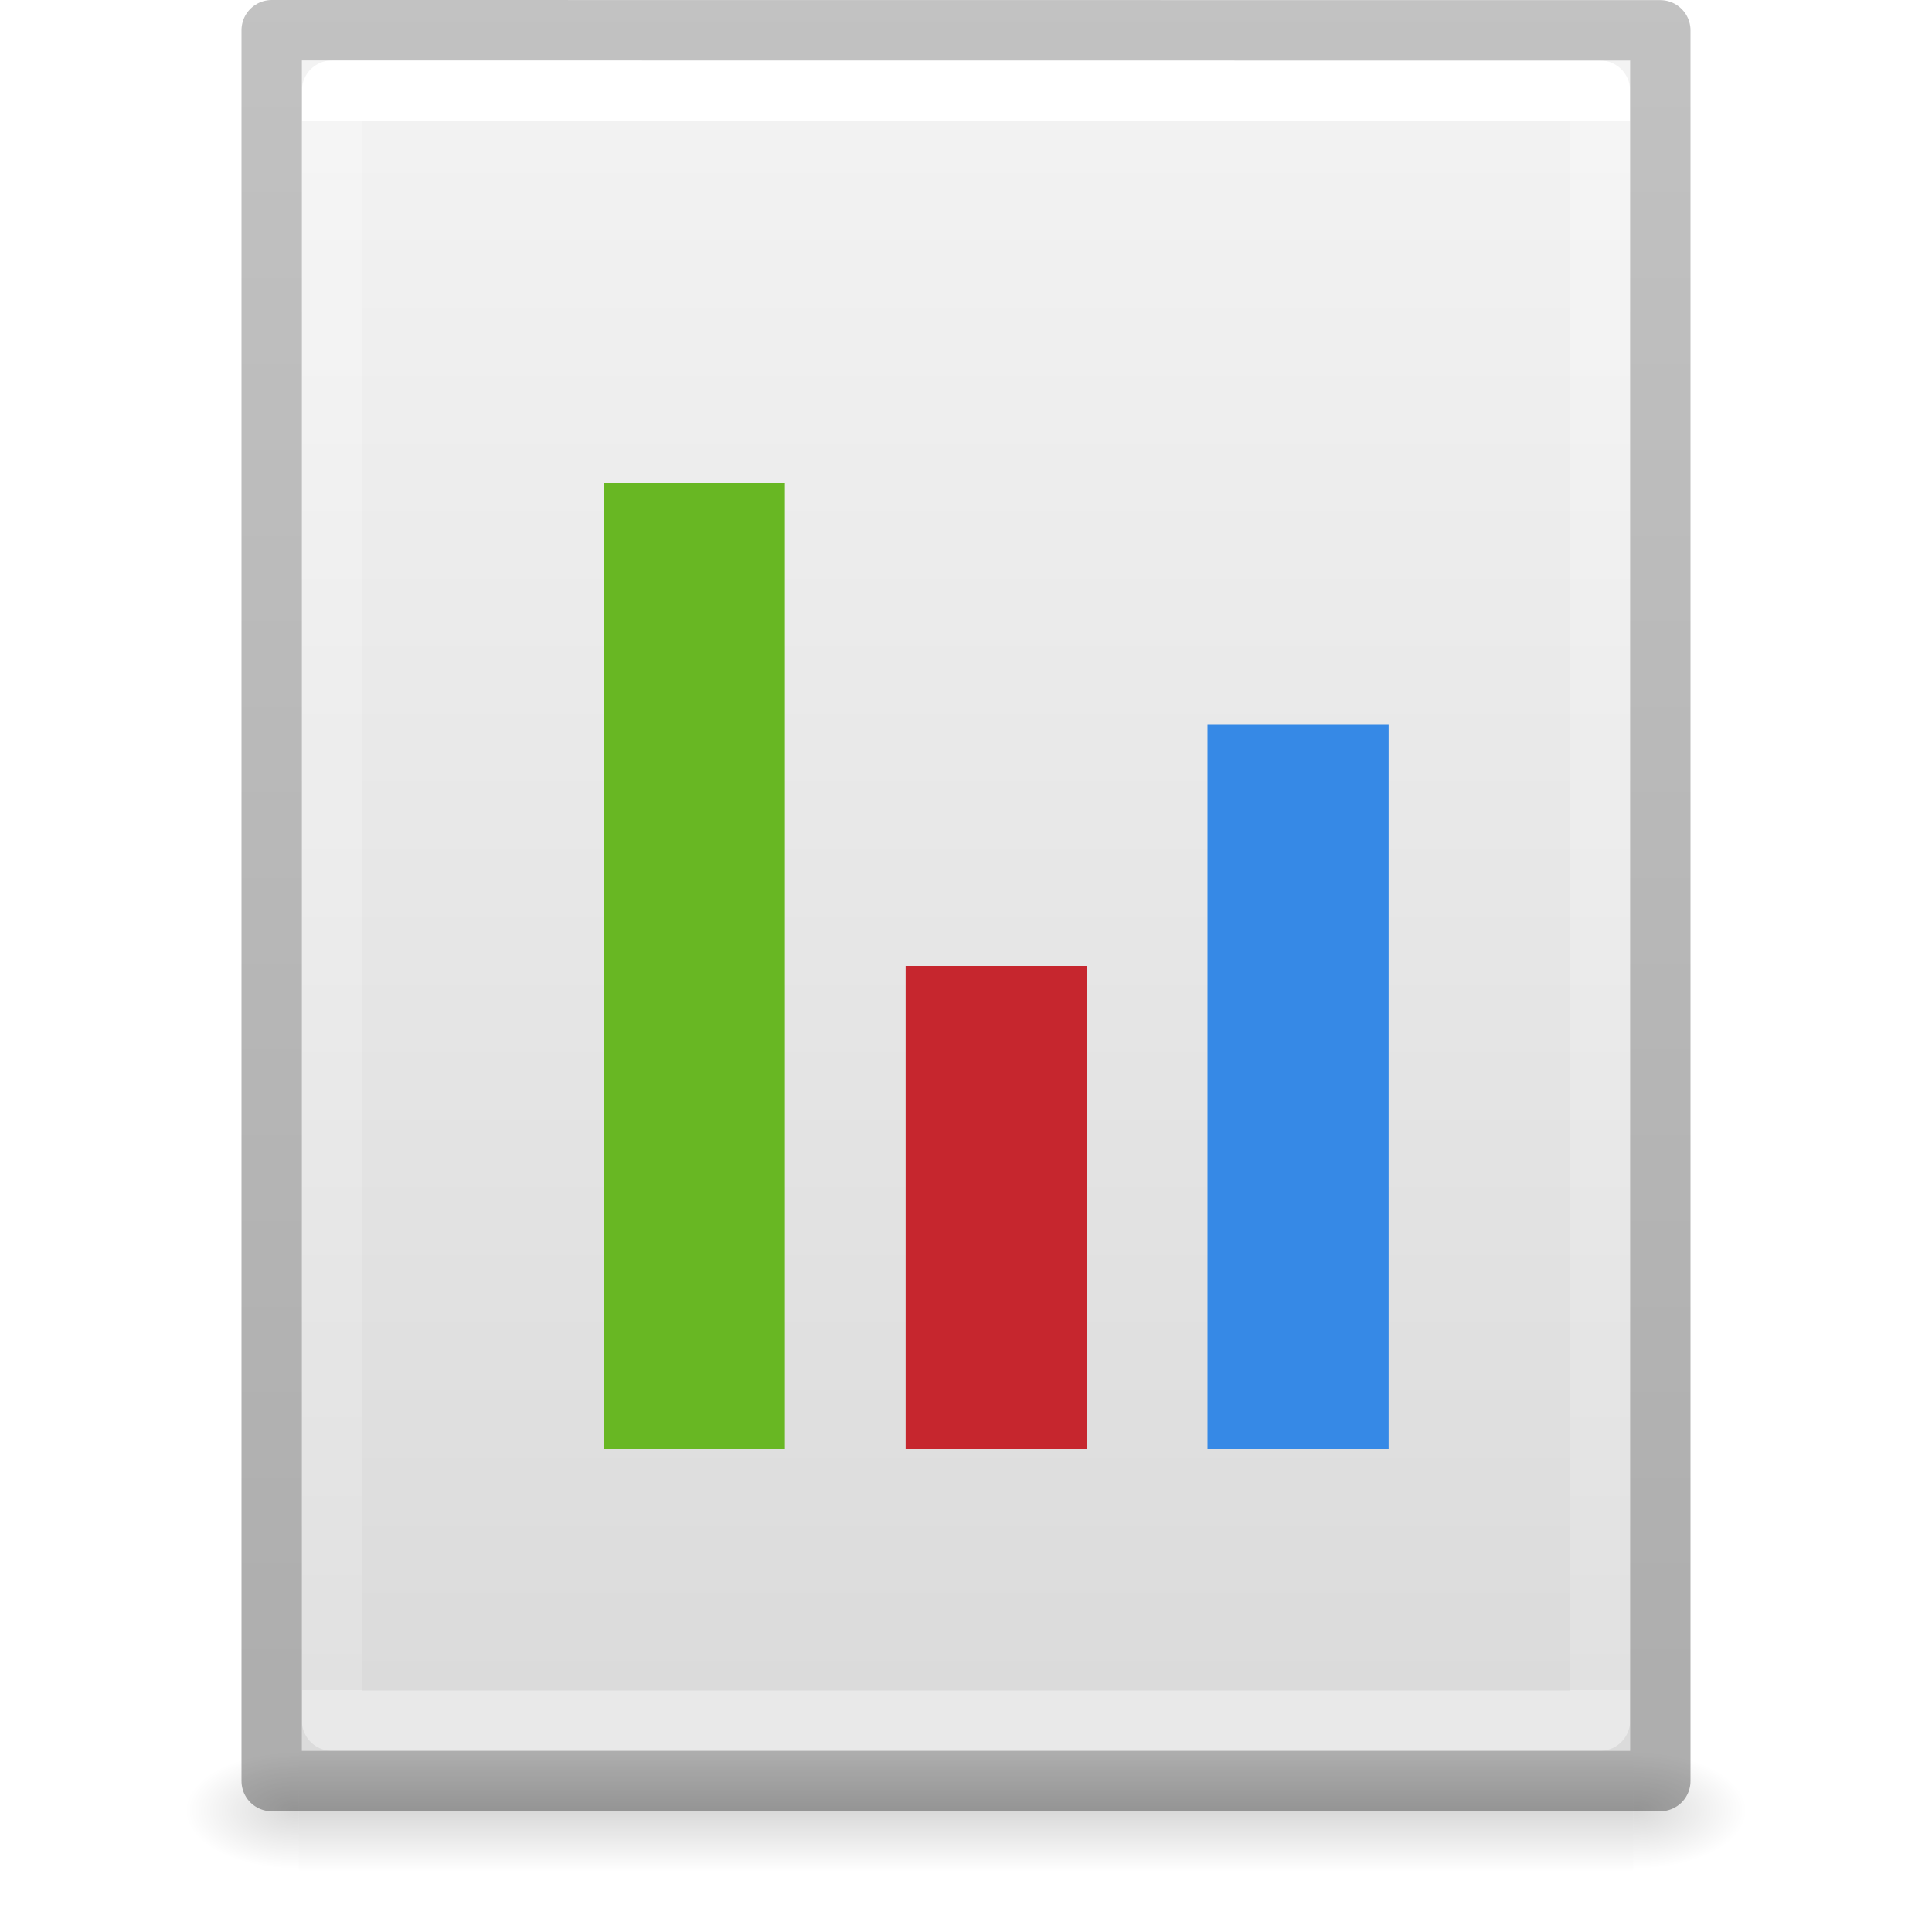
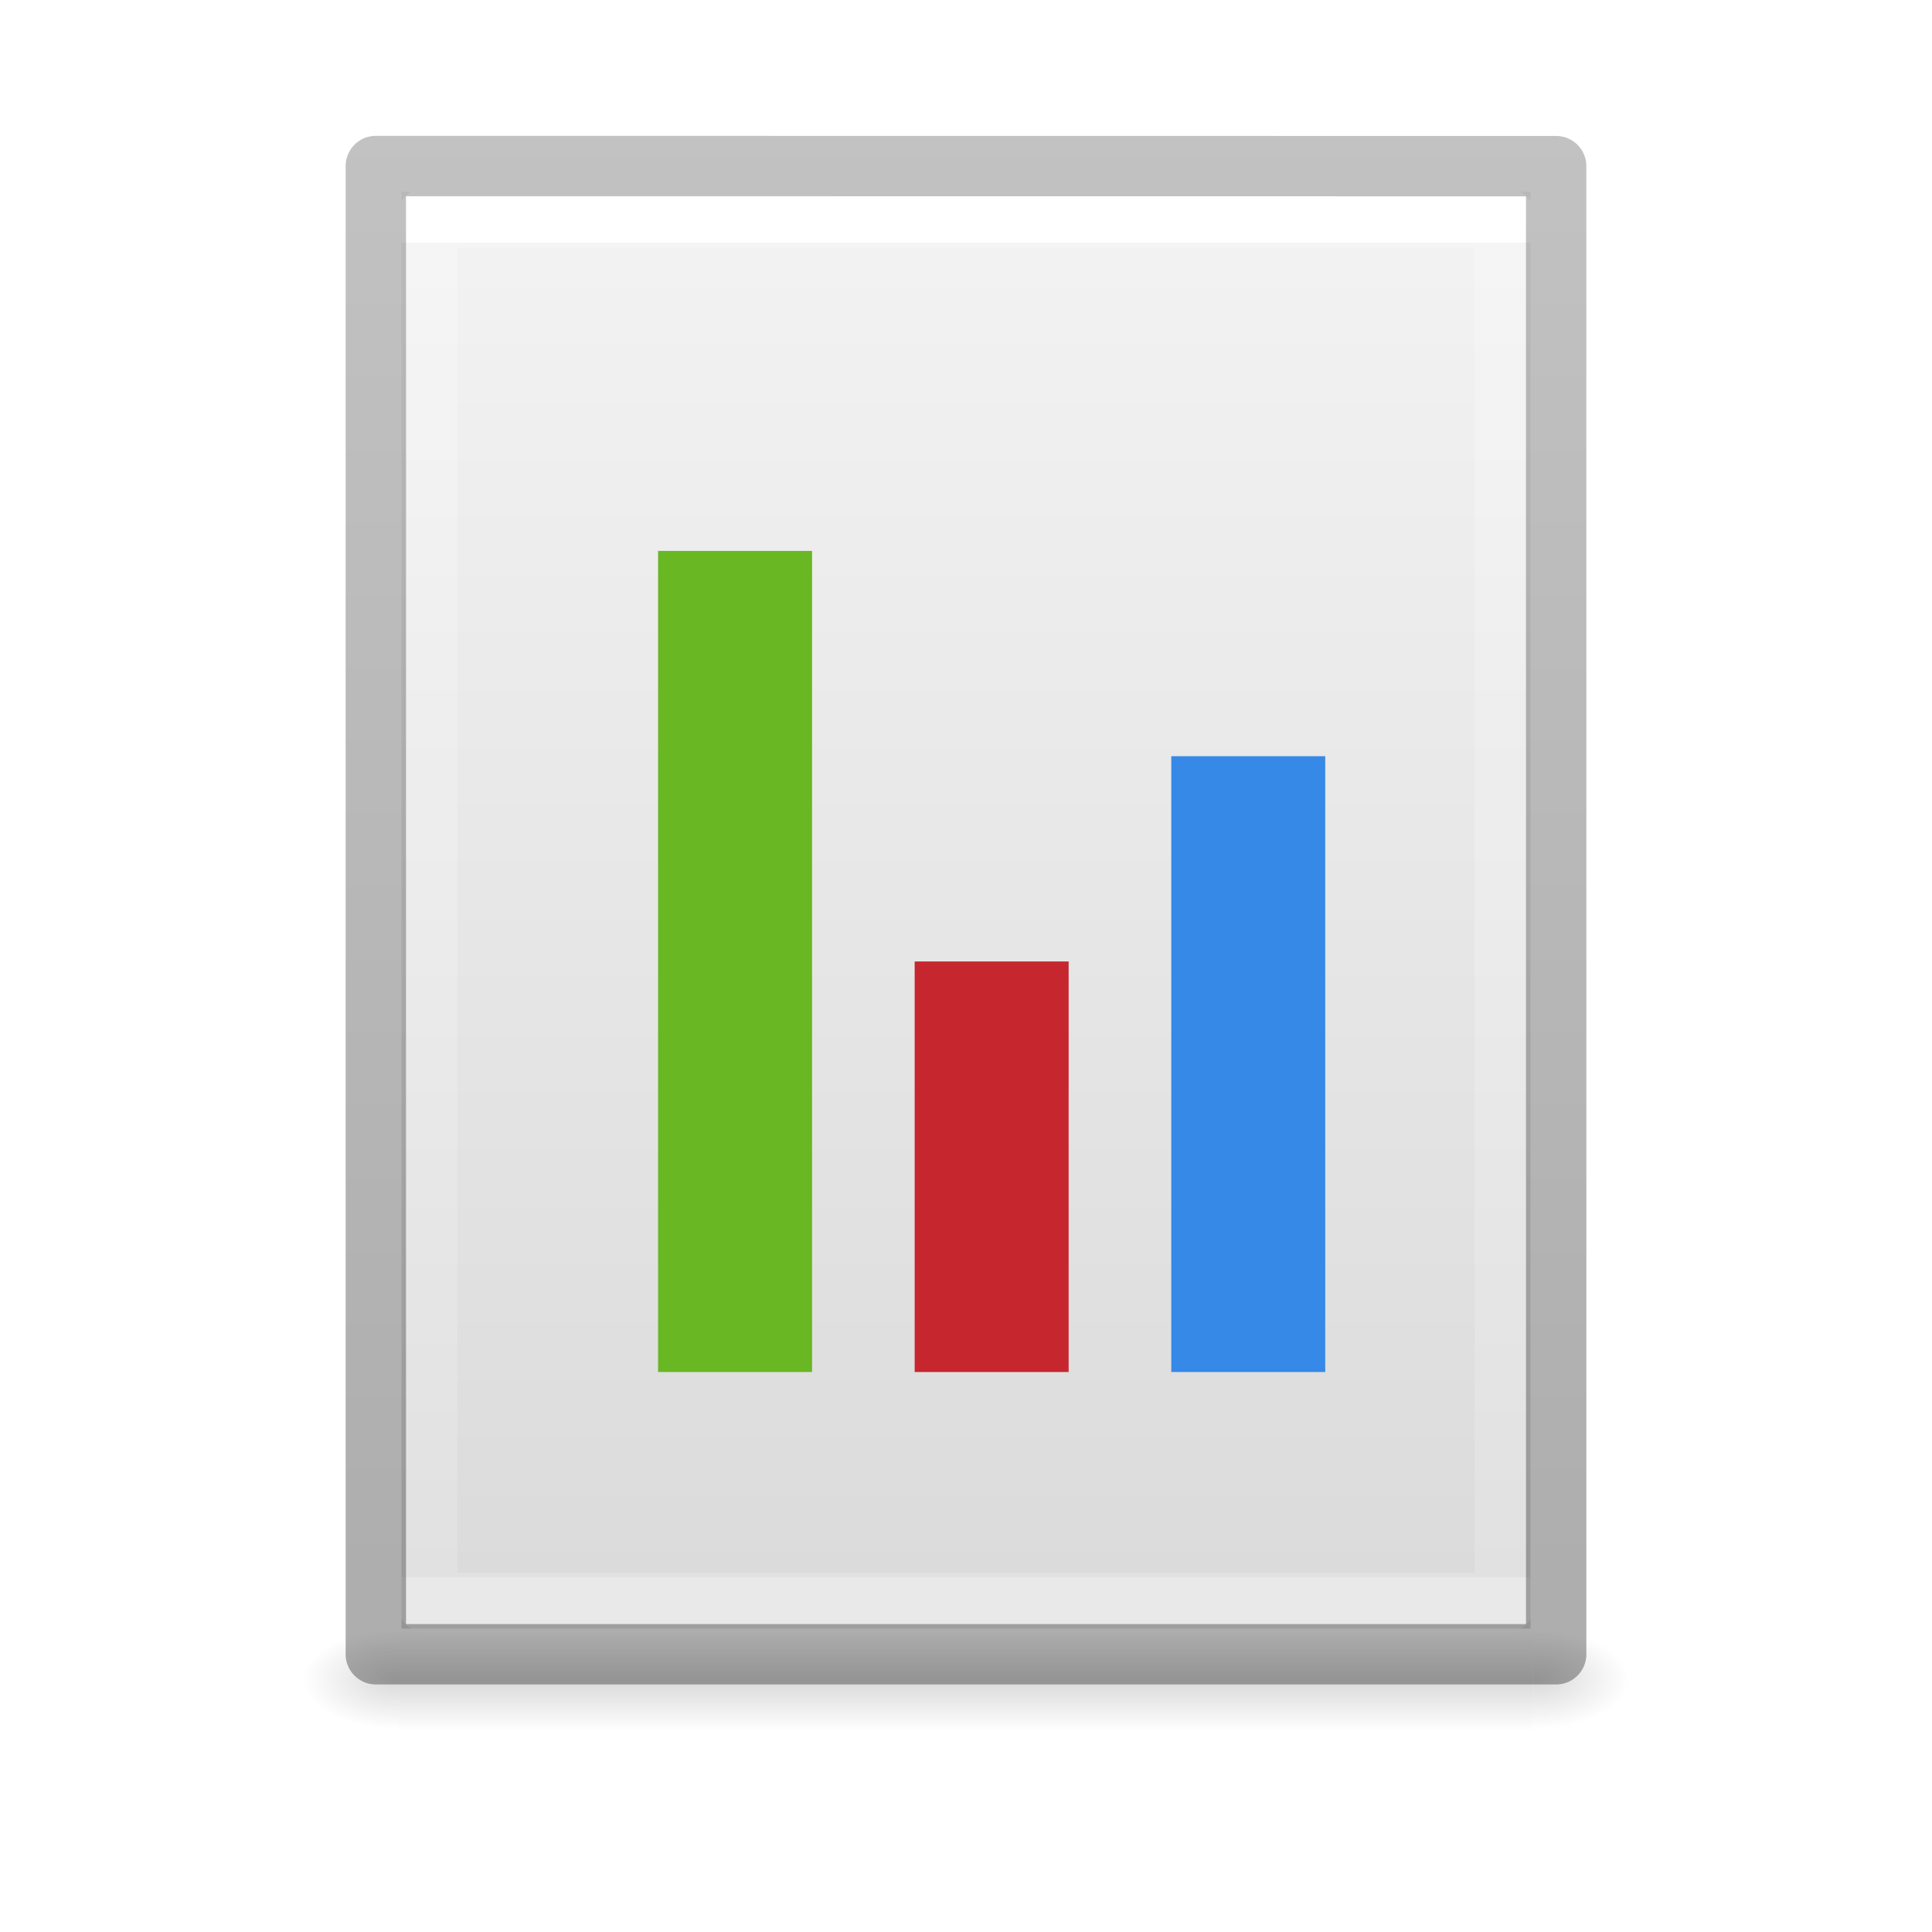
<svg xmlns="http://www.w3.org/2000/svg" xmlns:xlink="http://www.w3.org/1999/xlink" version="1.1" width="32" height="32" id="svg3182">
  <defs id="defs3184">
    <linearGradient id="linearGradient3977">
      <stop id="stop3979" style="stop-color:#ffffff;stop-opacity:1" offset="0" />
      <stop id="stop3981" style="stop-color:#ffffff;stop-opacity:0.235" offset="0" />
      <stop id="stop3983" style="stop-color:#ffffff;stop-opacity:0.157" offset="1" />
      <stop id="stop3985" style="stop-color:#ffffff;stop-opacity:0.392" offset="1" />
    </linearGradient>
    <linearGradient id="linearGradient3600-4">
      <stop id="stop3602-7" style="stop-color:#f4f4f4;stop-opacity:1" offset="0" />
      <stop id="stop3604-6" style="stop-color:#dbdbdb;stop-opacity:1" offset="1" />
    </linearGradient>
    <linearGradient id="linearGradient5060">
      <stop id="stop5062" style="stop-color:#000000;stop-opacity:1" offset="0" />
      <stop id="stop5064" style="stop-color:#000000;stop-opacity:0" offset="1" />
    </linearGradient>
    <linearGradient id="linearGradient5048">
      <stop id="stop5050" style="stop-color:#000000;stop-opacity:0" offset="0" />
      <stop id="stop5056" style="stop-color:#000000;stop-opacity:1" offset="0.5" />
      <stop id="stop5052" style="stop-color:#000000;stop-opacity:0" offset="1" />
    </linearGradient>
-     <linearGradient x1="24" y1="6.185" x2="24" y2="41.815" id="linearGradient3013" xlink:href="#linearGradient3977" gradientUnits="userSpaceOnUse" gradientTransform="matrix(0.5675676,0,0,0.7297297,2.378382,-2.513506)" />
-     <linearGradient x1="25.132" y1="0.985" x2="25.132" y2="47.013" id="linearGradient3016" xlink:href="#linearGradient3600-4" gradientUnits="userSpaceOnUse" gradientTransform="matrix(0.62857,0,0,0.6083939,0.9143198,-0.5347905)" />
-     <radialGradient cx="605.714" cy="486.648" r="117.143" fx="605.714" fy="486.648" id="radialGradient3021" xlink:href="#linearGradient5060" gradientUnits="userSpaceOnUse" gradientTransform="matrix(0.01566318,0,0,0.00823529,17.61043,25.98056)" />
-     <radialGradient cx="605.714" cy="486.648" r="117.143" fx="605.714" fy="486.648" id="radialGradient3024" xlink:href="#linearGradient5060" gradientUnits="userSpaceOnUse" gradientTransform="matrix(-0.01566318,0,0,0.00823529,14.38957,25.98056)" />
-     <linearGradient x1="302.857" y1="366.648" x2="302.857" y2="609.505" id="linearGradient3027" xlink:href="#linearGradient5048" gradientUnits="userSpaceOnUse" gradientTransform="matrix(0.04576928,0,0,0.00823529,-0.5423243,25.98055)" />
+     <linearGradient x1="24" y1="6.185" x2="24" y2="41.815" id="linearGradient3013" xlink:href="#linearGradient3977" gradientUnits="userSpaceOnUse" gradientTransform="matrix(0.4824324,0,0,0.6202703,4.421625,0.1885184)" />
+     <linearGradient x1="25.132" y1="0.985" x2="25.132" y2="47.013" id="linearGradient3016" xlink:href="#linearGradient3600-4" gradientUnits="userSpaceOnUse" gradientTransform="matrix(0.5342845,0,0,0.5171348,3.177172,1.870427)" />
+     <radialGradient cx="605.714" cy="486.648" r="117.143" fx="605.714" fy="486.648" id="radialGradient3021" xlink:href="#linearGradient5060" gradientUnits="userSpaceOnUse" gradientTransform="matrix(0.0133137,0,0,0.007,17.36887,24.40848)" />
+     <radialGradient cx="605.714" cy="486.648" r="117.143" fx="605.714" fy="486.648" id="radialGradient3024" xlink:href="#linearGradient5060" gradientUnits="userSpaceOnUse" gradientTransform="matrix(-0.0133137,0,0,0.007,14.63113,24.40848)" />
+     <linearGradient x1="302.857" y1="366.648" x2="302.857" y2="609.505" id="linearGradient3027" xlink:href="#linearGradient5048" gradientUnits="userSpaceOnUse" gradientTransform="matrix(0.03890389,0,0,0.007,1.939024,24.40846)" />
    <linearGradient id="linearGradient3104-6">
      <stop id="stop3106-3" style="stop-color:#000000;stop-opacity:0.318" offset="0" />
      <stop id="stop3108-9" style="stop-color:#000000;stop-opacity:0.24" offset="1" />
    </linearGradient>
-     <linearGradient x1="-51.786" y1="50.786" x2="-51.786" y2="2.906" id="linearGradient3148" xlink:href="#linearGradient3104-6" gradientUnits="userSpaceOnUse" gradientTransform="matrix(0.5306414,0,0,0.5897005,39.26961,-1.791918)" />
+     <linearGradient x1="-51.786" y1="50.786" x2="-51.786" y2="2.906" id="linearGradient3148" xlink:href="#linearGradient3104-6" gradientUnits="userSpaceOnUse" gradientTransform="matrix(0.4510452,0,0,0.5012454,35.77917,0.8018684)" />
  </defs>
-   <rect width="22.1" height="2" x="4.95" y="29" id="rect2879" style="opacity:0.15;fill:url(#linearGradient3027);fill-opacity:1;fill-rule:nonzero;stroke:none;stroke-width:1;marker:none;visibility:visible;display:inline;overflow:visible" />
-   <path d="m 4.95,29 c 0,0 0,2 0,2 -0.807,0.004 -1.95,-0.448 -1.95,-1 0,-0.552 0.9,-1 1.95,-1 z" id="path2881" style="opacity:0.15;fill:url(#radialGradient3024);fill-opacity:1;fill-rule:nonzero;stroke:none;stroke-width:1;marker:none;visibility:visible;display:inline;overflow:visible" />
-   <path d="m 27.05,29 c 0,0 0,2 0,2 0.807,0.004 1.95,-0.448 1.95,-1 0,-0.552 -0.9,-1 -1.95,-1 z" id="path2883" style="opacity:0.15;fill:url(#radialGradient3021);fill-opacity:1;fill-rule:nonzero;stroke:none;stroke-width:1;marker:none;visibility:visible;display:inline;overflow:visible" />
-   <path d="m 5,1 c 5.041,0 22,0.002 22,0.002 L 27,29 C 27,29 12.333,29 5,29 5,19.667 5,10.333 5,1 z" id="path4160-3" style="fill:url(#linearGradient3016);fill-opacity:1;stroke:none;display:inline" />
-   <path d="m 26.5,28.5 -21,0 0,-27 21,0 z" id="rect6741-1" style="fill:none;stroke:url(#linearGradient3013);stroke-width:1;stroke-linecap:round;stroke-linejoin:round;stroke-miterlimit:4;stroke-opacity:1;stroke-dasharray:none;stroke-dashoffset:0" />
-   <path d="m 4.5,0.5 c 5.27,0 23,0.002 23,0.002 l 2.4e-5,28.998 c 0,0 -15.333,0 -23,0 0,-9.667 0,-19.333 0,-29 z" id="path4160-6-1" style="fill:none;stroke:url(#linearGradient3148);stroke-width:1;stroke-linecap:butt;stroke-linejoin:round;stroke-miterlimit:4;stroke-opacity:1;stroke-dasharray:none;stroke-dashoffset:0;display:inline" />
-   <rect width="3" height="16" x="10" y="8" id="rect3482" style="color:#bebebe;fill:#68b723;fill-opacity:1;fill-rule:nonzero;stroke:none;stroke-width:1;marker:none;visibility:visible;display:inline;overflow:visible;enable-background:accumulate" />
-   <rect width="3" height="8" x="15" y="16" id="rect3482-7" style="color:#000000;fill:#c6262e;fill-opacity:1;fill-rule:nonzero;stroke:none;stroke-width:1;marker:none;visibility:visible;display:inline;overflow:visible;enable-background:accumulate" />
-   <rect width="3" height="12" x="20" y="12" id="rect3482-0" style="color:#bebebe;fill:#3689e6;fill-opacity:1;fill-rule:nonzero;stroke:none;stroke-width:1;marker:none;visibility:visible;display:inline;overflow:visible;enable-background:accumulate" />
+   <rect width="18.785" height="1.7" x="6.607" y="26.975" id="rect2879" style="display:inline;overflow:visible;visibility:visible;opacity:0.15;fill:url(#linearGradient3027);fill-opacity:1;fill-rule:nonzero;stroke:none;stroke-width:1;marker:none;stroke-miterlimit:4;stroke-dasharray:none" />
+   <path d="m 6.607,26.975 c 0,0 0,1.7 0,1.7 -0.686,0.003 -1.658,-0.381 -1.658,-0.85 0,-0.469 0.765,-0.85 1.658,-0.85 z" id="path2881" style="display:inline;overflow:visible;visibility:visible;opacity:0.15;fill:url(#radialGradient3024);fill-opacity:1;fill-rule:nonzero;stroke:none;stroke-width:1;marker:none;stroke-miterlimit:4;stroke-dasharray:none" />
+   <path d="m 25.393,26.975 c 0,0 0,1.7 0,1.7 0.686,0.003 1.658,-0.381 1.658,-0.85 0,-0.469 -0.765,-0.85 -1.658,-0.85 z" id="path2883" style="display:inline;overflow:visible;visibility:visible;opacity:0.15;fill:url(#radialGradient3021);fill-opacity:1;fill-rule:nonzero;stroke:none;stroke-width:1;marker:none;stroke-miterlimit:4;stroke-dasharray:none" />
+   <path d="m 6.65,3.175 c 4.285,0 18.7,0.002 18.7,0.002 L 25.35,26.975 c 0,0 -12.467,0 -18.7,0 0,-7.933 0,-15.867 0,-23.8 z" id="path4160-3" style="display:inline;fill:url(#linearGradient3016);fill-opacity:1;stroke:none;stroke-width:1;stroke-miterlimit:4;stroke-dasharray:none" />
+   <path d="M 24.925,26.55 H 7.075 V 3.6 h 17.85 z" id="rect6741-1" style="fill:none;stroke:url(#linearGradient3013);stroke-width:1;stroke-linecap:round;stroke-linejoin:round;stroke-miterlimit:4;stroke-dasharray:none;stroke-dashoffset:0;stroke-opacity:1" />
+   <path d="m 6.225,2.75 c 4.48,0 19.55,0.002 19.55,0.002 l 2e-5,24.648 c 0,0 -13.033,0 -19.55,0 0,-8.217 0,-16.433 0,-24.65 z" id="path4160-6-1" style="display:inline;fill:none;stroke:url(#linearGradient3148);stroke-width:1;stroke-linecap:butt;stroke-linejoin:round;stroke-miterlimit:4;stroke-dasharray:none;stroke-dashoffset:0;stroke-opacity:1" />
+   <rect width="2.55" height="13.6" x="10.9" y="9.125" id="rect3482" style="color:#bebebe;display:inline;overflow:visible;visibility:visible;fill:#68b723;fill-opacity:1;fill-rule:nonzero;stroke:none;stroke-width:1;marker:none;enable-background:accumulate;stroke-miterlimit:4;stroke-dasharray:none" />
+   <rect width="2.55" height="6.8" x="15.15" y="15.925" id="rect3482-7" style="color:#000000;display:inline;overflow:visible;visibility:visible;fill:#c6262e;fill-opacity:1;fill-rule:nonzero;stroke:none;stroke-width:1;marker:none;enable-background:accumulate;stroke-miterlimit:4;stroke-dasharray:none" />
+   <rect width="2.55" height="10.2" x="19.4" y="12.525" id="rect3482-0" style="color:#bebebe;display:inline;overflow:visible;visibility:visible;fill:#3689e6;fill-opacity:1;fill-rule:nonzero;stroke:none;stroke-width:1;marker:none;enable-background:accumulate;stroke-miterlimit:4;stroke-dasharray:none" />
</svg>
